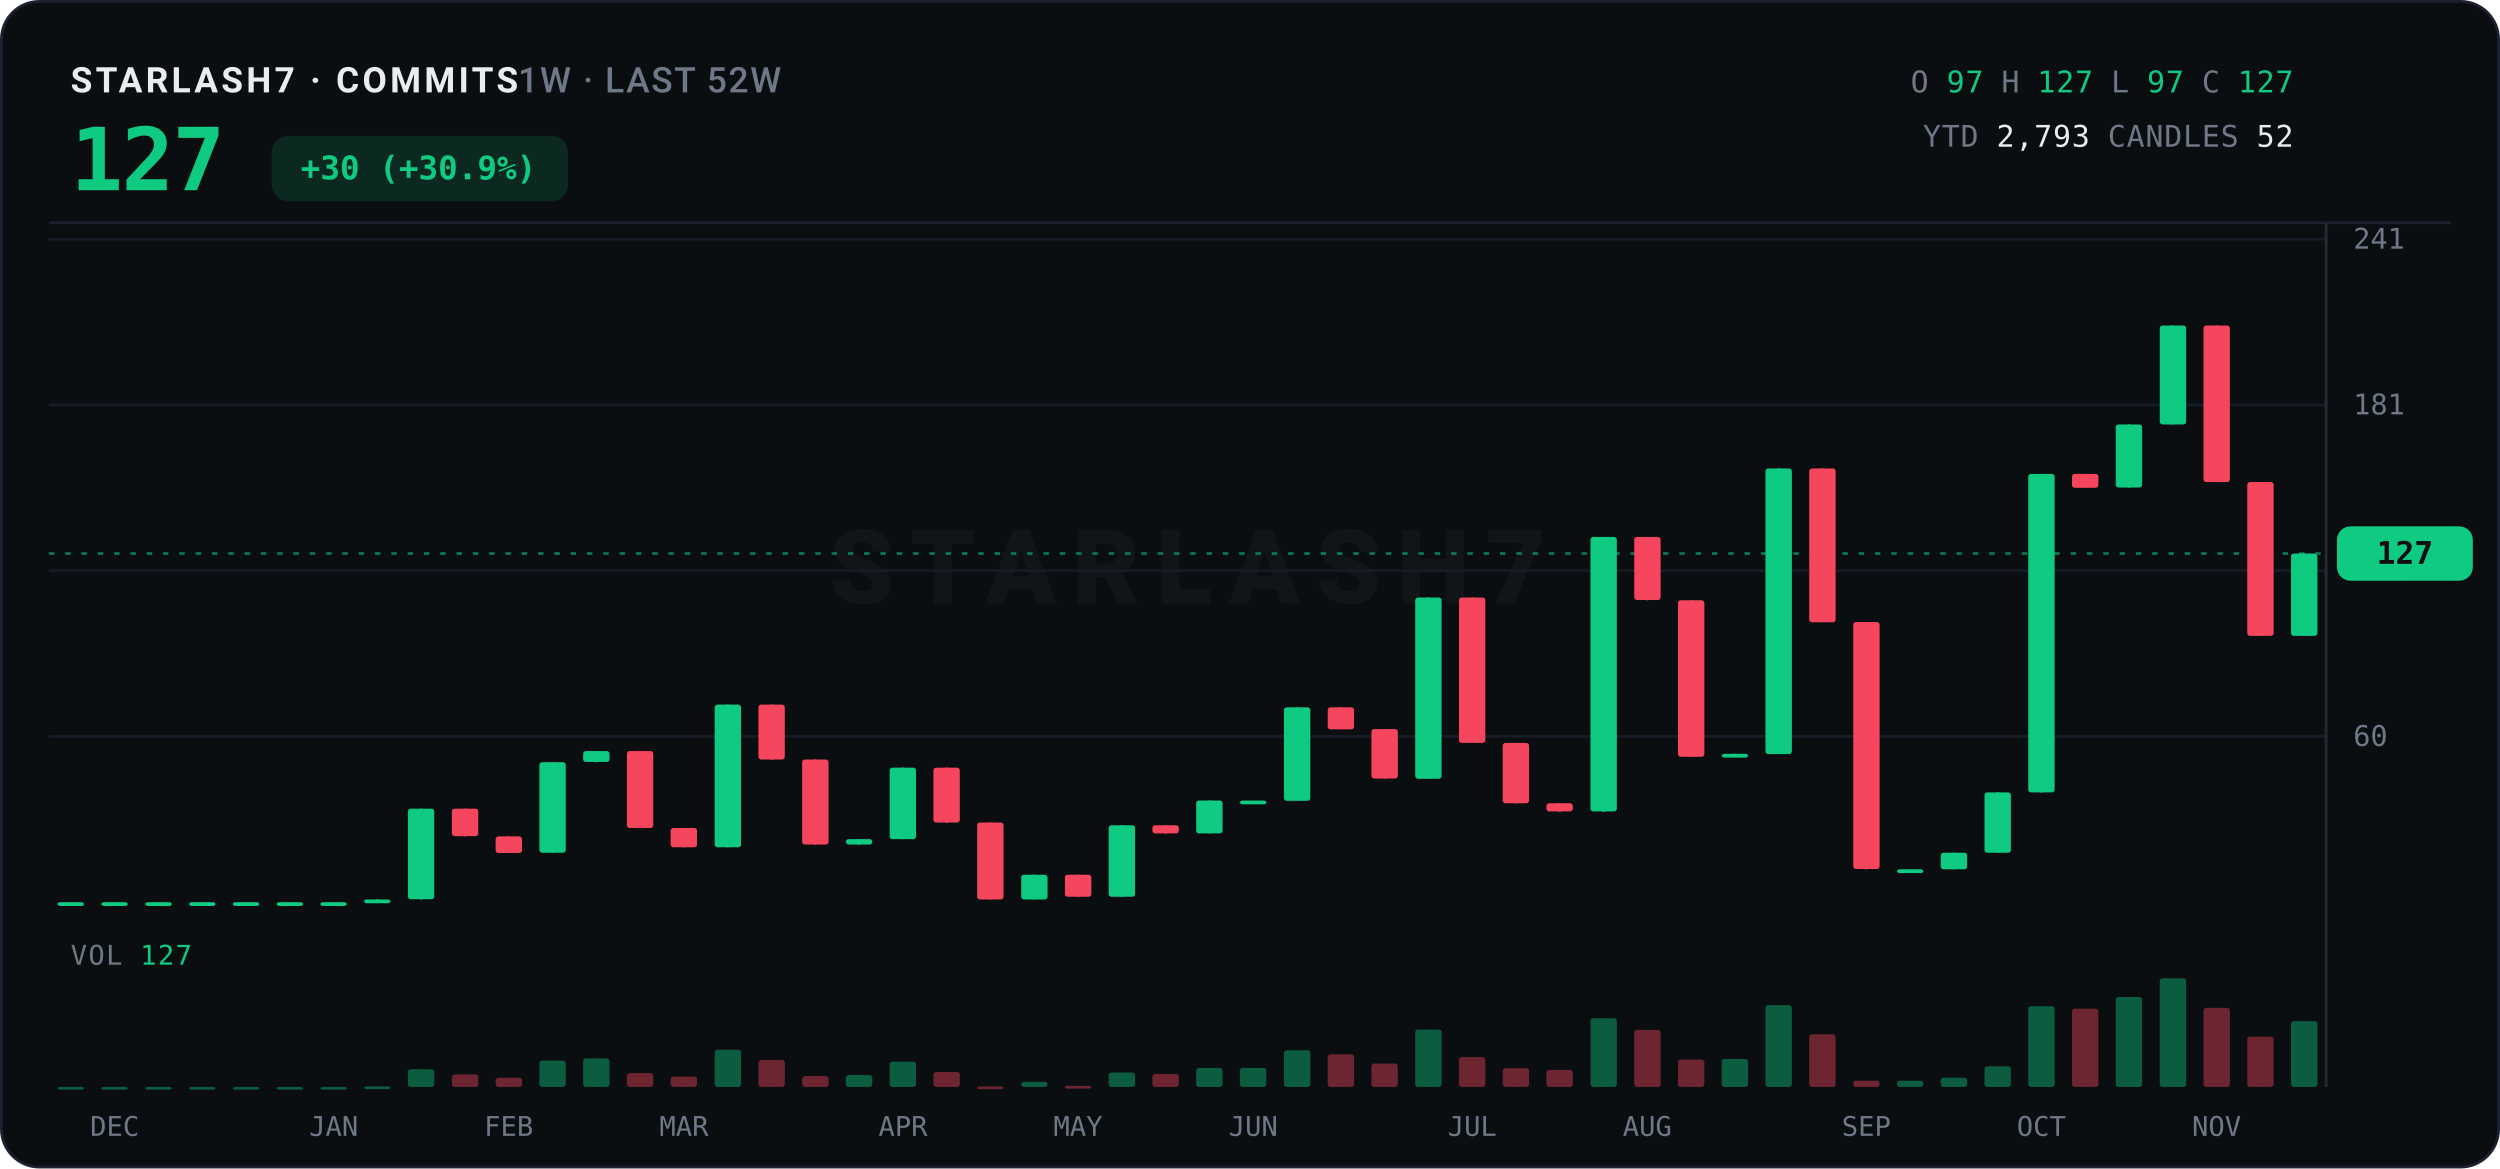
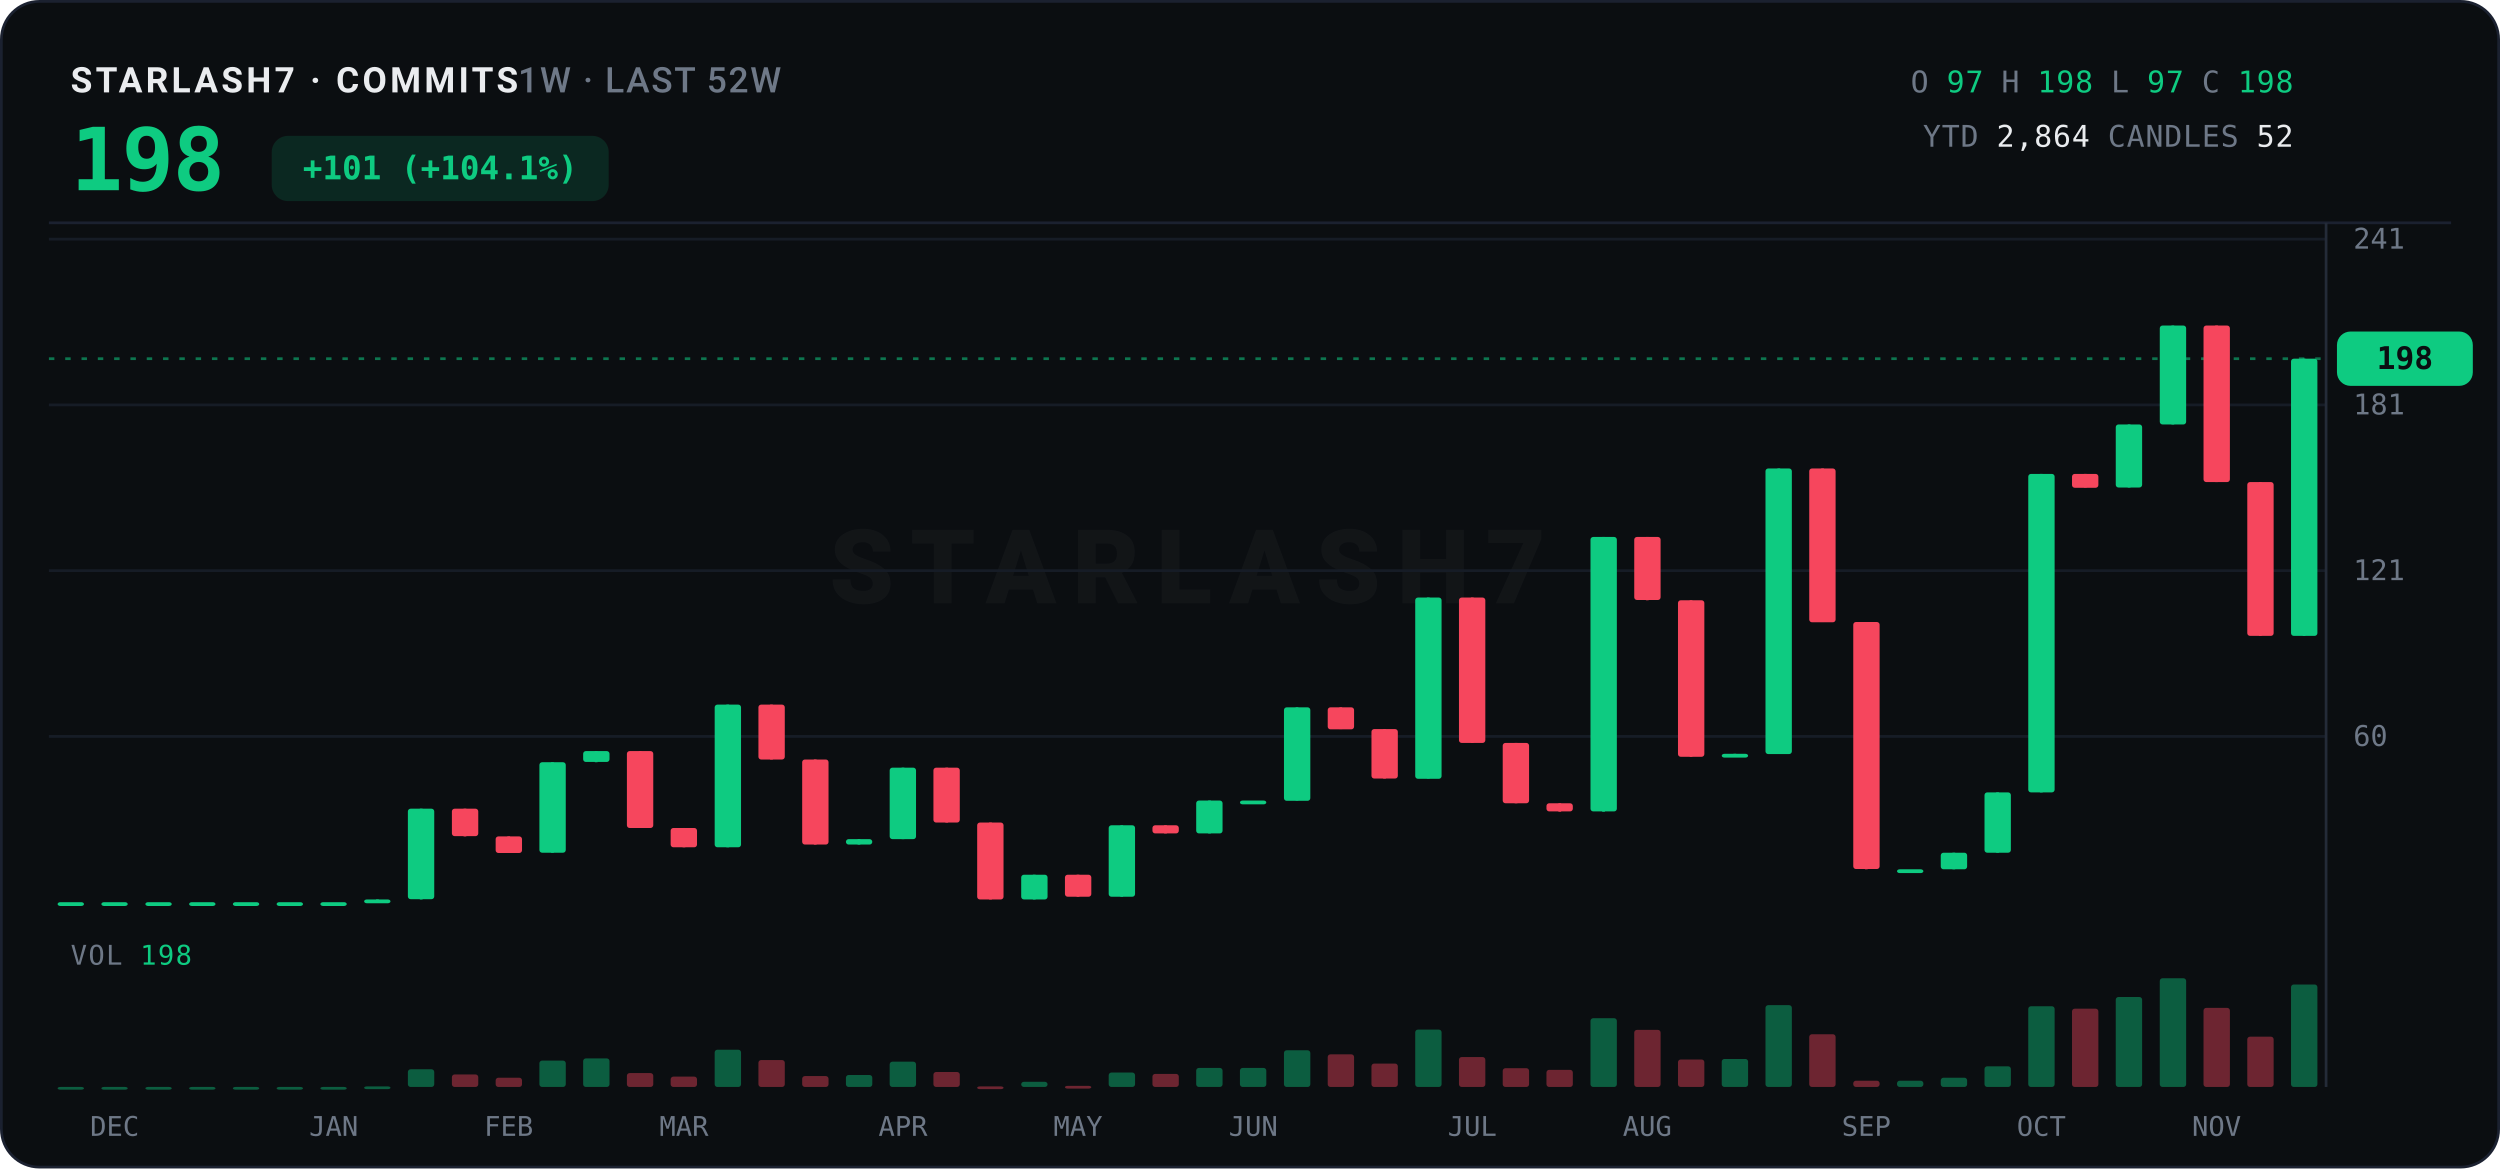
<svg xmlns="http://www.w3.org/2000/svg" width="920" height="430" viewBox="0 0 920 430">
  <rect x="0.5" y="0.5" width="919" height="429" rx="14" fill="#0B0E11" stroke="#1B2130" />
  <text x="26" y="34" font-family="ui-sans-serif,system-ui,-apple-system,'Segoe UI',Roboto,sans-serif" font-size="13" font-weight="700" letter-spacing="1.2" fill="#EAECEF">STARLASH7 · COMMITS<tspan fill="#6E7887" font-weight="500" letter-spacing="0.6">  1W · LAST 52W</tspan>
  </text>
-   <text x="26" y="70" font-family="ui-monospace,'SF Mono',SFMono-Regular,Menlo,Consolas,monospace" font-size="32" font-weight="800" fill="#0ECB81" letter-spacing="-0.5">127</text>
-   <rect x="100" y="50" width="109" height="24" rx="6" fill="#0ECB81" opacity="0.14" />
-   <text x="154" y="66" text-anchor="middle" font-family="ui-monospace,'SF Mono',SFMono-Regular,Menlo,Consolas,monospace" font-size="12" font-weight="700" fill="#0ECB81">+30 (+30.9%)</text>
+   <text x="26" y="70" font-family="ui-monospace,'SF Mono',SFMono-Regular,Menlo,Consolas,monospace" font-size="32" font-weight="800" fill="#0ECB81" letter-spacing="-0.5">198</text>
+   <rect x="100" y="50" width="124" height="24" rx="6" fill="#0ECB81" opacity="0.14" />
+   <text x="162" y="66" text-anchor="middle" font-family="ui-monospace,'SF Mono',SFMono-Regular,Menlo,Consolas,monospace" font-size="12" font-weight="700" fill="#0ECB81">+101 (+104.1%)</text>
  <text x="844" y="34" text-anchor="end" font-family="ui-monospace,'SF Mono',SFMono-Regular,Menlo,Consolas,monospace" font-size="11" letter-spacing="0.3">
    <tspan fill="#6E7887">O</tspan>
    <tspan fill="#0ECB81">97</tspan>
    <tspan fill="#6E7887">H</tspan>
-     <tspan fill="#0ECB81">127</tspan>
+     <tspan fill="#0ECB81">198</tspan>
    <tspan fill="#6E7887">L</tspan>
    <tspan fill="#0ECB81">97</tspan>
    <tspan fill="#6E7887">C</tspan>
-     <tspan fill="#0ECB81">127</tspan>
+     <tspan fill="#0ECB81">198</tspan>
  </text>
  <text x="844" y="54" text-anchor="end" font-family="ui-monospace,'SF Mono',SFMono-Regular,Menlo,Consolas,monospace" font-size="11" letter-spacing="0.3">
    <tspan fill="#6E7887">YTD</tspan>
-     <tspan fill="#EAECEF">2,793</tspan>
+     <tspan fill="#EAECEF">2,864</tspan>
    <tspan fill="#6E7887">CANDLES</tspan>
    <tspan fill="#EAECEF">52</tspan>
  </text>
  <line x1="18" y1="82" x2="902" y2="82" stroke="#1B2130" stroke-width="1" />
  <text x="437.0" y="222.0" text-anchor="middle" font-family="ui-sans-serif,system-ui,-apple-system,'Segoe UI',Roboto,sans-serif" font-size="38" font-weight="800" letter-spacing="6" fill="#EAECEF" opacity="0.035">STARLASH7</text>
  <line x1="18" y1="271.0" x2="856" y2="271.0" stroke="#161C26" stroke-width="1" />
  <text x="866" y="274.5" font-family="ui-monospace,'SF Mono',SFMono-Regular,Menlo,Consolas,monospace" font-size="10.5" fill="#6E7887">60</text>
  <line x1="18" y1="210.0" x2="856" y2="210.0" stroke="#161C26" stroke-width="1" />
  <text x="866" y="213.5" font-family="ui-monospace,'SF Mono',SFMono-Regular,Menlo,Consolas,monospace" font-size="10.5" fill="#6E7887">121</text>
  <line x1="18" y1="149.0" x2="856" y2="149.0" stroke="#161C26" stroke-width="1" />
  <text x="866" y="152.5" font-family="ui-monospace,'SF Mono',SFMono-Regular,Menlo,Consolas,monospace" font-size="10.5" fill="#6E7887">181</text>
  <line x1="18" y1="88.0" x2="856" y2="88.0" stroke="#161C26" stroke-width="1" />
  <text x="866" y="91.5" font-family="ui-monospace,'SF Mono',SFMono-Regular,Menlo,Consolas,monospace" font-size="10.5" fill="#6E7887">241</text>
  <line x1="856" y1="82" x2="856" y2="400" stroke="#242B38" stroke-width="1" />
-   <line x1="18" y1="203.7" x2="856" y2="203.7" stroke="#0ECB81" stroke-width="1" stroke-dasharray="2 4" opacity="0.55" />
-   <rect x="860" y="193.7" width="50" height="20" rx="5" fill="#0ECB81" />
-   <text x="885.0" y="207.5" text-anchor="middle" font-family="ui-monospace,'SF Mono',SFMono-Regular,Menlo,Consolas,monospace" font-size="11.5" font-weight="800" fill="#0B0E11">127</text>
+   <line x1="18" y1="132.0" x2="856" y2="132.0" stroke="#0ECB81" stroke-width="1" stroke-dasharray="2 4" opacity="0.55" />
+   <rect x="860" y="122.0" width="50" height="20" rx="5" fill="#0ECB81" />
+   <text x="885.0" y="135.8" text-anchor="middle" font-family="ui-monospace,'SF Mono',SFMono-Regular,Menlo,Consolas,monospace" font-size="11.5" font-weight="800" fill="#0B0E11">198</text>
  <line x1="26.1" y1="332.0" x2="26.1" y2="332.0" stroke="#0ECB81" stroke-width="1" />
  <rect x="21.2" y="332.0" width="9.7" height="1.4" rx="1" fill="#0ECB81" />
  <line x1="42.2" y1="332.0" x2="42.2" y2="332.0" stroke="#0ECB81" stroke-width="1" />
  <rect x="37.3" y="332.0" width="9.7" height="1.4" rx="1" fill="#0ECB81" />
  <line x1="58.3" y1="332.0" x2="58.3" y2="332.0" stroke="#0ECB81" stroke-width="1" />
  <rect x="53.5" y="332.0" width="9.7" height="1.4" rx="1" fill="#0ECB81" />
  <line x1="74.4" y1="332.0" x2="74.4" y2="332.0" stroke="#0ECB81" stroke-width="1" />
  <rect x="69.6" y="332.0" width="9.7" height="1.4" rx="1" fill="#0ECB81" />
  <line x1="90.5" y1="332.0" x2="90.5" y2="332.0" stroke="#0ECB81" stroke-width="1" />
  <rect x="85.7" y="332.0" width="9.7" height="1.4" rx="1" fill="#0ECB81" />
  <line x1="106.6" y1="332.0" x2="106.6" y2="332.0" stroke="#0ECB81" stroke-width="1" />
  <rect x="101.8" y="332.0" width="9.7" height="1.4" rx="1" fill="#0ECB81" />
  <line x1="122.8" y1="332.0" x2="122.8" y2="332.0" stroke="#0ECB81" stroke-width="1" />
  <rect x="117.9" y="332.0" width="9.7" height="1.4" rx="1" fill="#0ECB81" />
  <line x1="138.9" y1="331.0" x2="138.9" y2="332.0" stroke="#0ECB81" stroke-width="1" />
  <rect x="134.0" y="331.0" width="9.7" height="1.4" rx="1" fill="#0ECB81" />
  <line x1="155.0" y1="297.6" x2="155.0" y2="331.0" stroke="#0ECB81" stroke-width="1" />
  <rect x="150.1" y="297.6" width="9.7" height="33.3" rx="1" fill="#0ECB81" />
  <line x1="171.1" y1="297.6" x2="171.1" y2="307.8" stroke="#F6465D" stroke-width="1" />
  <rect x="166.3" y="297.6" width="9.7" height="10.1" rx="1" fill="#F6465D" />
  <line x1="187.2" y1="307.8" x2="187.2" y2="313.8" stroke="#F6465D" stroke-width="1" />
  <rect x="182.4" y="307.8" width="9.7" height="6.1" rx="1" fill="#F6465D" />
  <line x1="203.3" y1="280.5" x2="203.3" y2="313.8" stroke="#0ECB81" stroke-width="1" />
  <rect x="198.5" y="280.5" width="9.7" height="33.3" rx="1" fill="#0ECB81" />
  <line x1="219.4" y1="276.4" x2="219.4" y2="280.5" stroke="#0ECB81" stroke-width="1" />
  <rect x="214.6" y="276.4" width="9.7" height="4.0" rx="1" fill="#0ECB81" />
  <line x1="235.6" y1="276.4" x2="235.6" y2="304.7" stroke="#F6465D" stroke-width="1" />
  <rect x="230.7" y="276.4" width="9.7" height="28.3" rx="1" fill="#F6465D" />
  <line x1="251.7" y1="304.7" x2="251.7" y2="311.8" stroke="#F6465D" stroke-width="1" />
  <rect x="246.8" y="304.7" width="9.7" height="7.1" rx="1" fill="#F6465D" />
  <line x1="267.8" y1="259.3" x2="267.8" y2="311.8" stroke="#0ECB81" stroke-width="1" />
  <rect x="263.0" y="259.3" width="9.7" height="52.5" rx="1" fill="#0ECB81" />
  <line x1="283.9" y1="259.3" x2="283.9" y2="279.5" stroke="#F6465D" stroke-width="1" />
  <rect x="279.1" y="259.3" width="9.7" height="20.2" rx="1" fill="#F6465D" />
  <line x1="300.0" y1="279.5" x2="300.0" y2="310.8" stroke="#F6465D" stroke-width="1" />
  <rect x="295.2" y="279.5" width="9.7" height="31.3" rx="1" fill="#F6465D" />
  <line x1="316.1" y1="308.8" x2="316.1" y2="310.8" stroke="#0ECB81" stroke-width="1" />
  <rect x="311.3" y="308.8" width="9.7" height="2.0" rx="1" fill="#0ECB81" />
  <line x1="332.3" y1="282.5" x2="332.3" y2="308.8" stroke="#0ECB81" stroke-width="1" />
  <rect x="327.4" y="282.5" width="9.7" height="26.3" rx="1" fill="#0ECB81" />
  <line x1="348.4" y1="282.5" x2="348.4" y2="302.7" stroke="#F6465D" stroke-width="1" />
  <rect x="343.5" y="282.5" width="9.7" height="20.2" rx="1" fill="#F6465D" />
  <line x1="364.5" y1="302.7" x2="364.5" y2="331.0" stroke="#F6465D" stroke-width="1" />
  <rect x="359.6" y="302.7" width="9.7" height="28.3" rx="1" fill="#F6465D" />
  <line x1="380.6" y1="321.9" x2="380.6" y2="331.0" stroke="#0ECB81" stroke-width="1" />
  <rect x="375.8" y="321.9" width="9.7" height="9.1" rx="1" fill="#0ECB81" />
  <line x1="396.7" y1="321.9" x2="396.7" y2="330.0" stroke="#F6465D" stroke-width="1" />
  <rect x="391.9" y="321.9" width="9.7" height="8.1" rx="1" fill="#F6465D" />
  <line x1="412.8" y1="303.7" x2="412.8" y2="330.0" stroke="#0ECB81" stroke-width="1" />
  <rect x="408.0" y="303.7" width="9.7" height="26.3" rx="1" fill="#0ECB81" />
  <line x1="428.9" y1="303.7" x2="428.9" y2="306.7" stroke="#F6465D" stroke-width="1" />
  <rect x="424.1" y="303.7" width="9.7" height="3.0" rx="1" fill="#F6465D" />
  <line x1="445.1" y1="294.6" x2="445.1" y2="306.7" stroke="#0ECB81" stroke-width="1" />
  <rect x="440.2" y="294.6" width="9.7" height="12.1" rx="1" fill="#0ECB81" />
  <line x1="461.2" y1="294.6" x2="461.2" y2="294.6" stroke="#0ECB81" stroke-width="1" />
  <rect x="456.3" y="294.6" width="9.7" height="1.4" rx="1" fill="#0ECB81" />
  <line x1="477.3" y1="260.3" x2="477.3" y2="294.6" stroke="#0ECB81" stroke-width="1" />
  <rect x="472.5" y="260.3" width="9.7" height="34.4" rx="1" fill="#0ECB81" />
  <line x1="493.4" y1="260.3" x2="493.4" y2="268.3" stroke="#F6465D" stroke-width="1" />
  <rect x="488.6" y="260.3" width="9.7" height="8.1" rx="1" fill="#F6465D" />
  <line x1="509.5" y1="268.3" x2="509.5" y2="286.5" stroke="#F6465D" stroke-width="1" />
  <rect x="504.7" y="268.3" width="9.7" height="18.2" rx="1" fill="#F6465D" />
  <line x1="525.6" y1="219.9" x2="525.6" y2="286.5" stroke="#0ECB81" stroke-width="1" />
  <rect x="520.8" y="219.9" width="9.7" height="66.7" rx="1" fill="#0ECB81" />
  <line x1="541.8" y1="219.9" x2="541.8" y2="273.4" stroke="#F6465D" stroke-width="1" />
  <rect x="536.9" y="219.9" width="9.7" height="53.5" rx="1" fill="#F6465D" />
  <line x1="557.9" y1="273.4" x2="557.9" y2="295.6" stroke="#F6465D" stroke-width="1" />
  <rect x="553.0" y="273.4" width="9.7" height="22.2" rx="1" fill="#F6465D" />
  <line x1="574.0" y1="295.6" x2="574.0" y2="298.7" stroke="#F6465D" stroke-width="1" />
  <rect x="569.1" y="295.6" width="9.7" height="3.0" rx="1" fill="#F6465D" />
  <line x1="590.1" y1="197.6" x2="590.1" y2="298.7" stroke="#0ECB81" stroke-width="1" />
  <rect x="585.3" y="197.6" width="9.7" height="101.0" rx="1" fill="#0ECB81" />
  <line x1="606.2" y1="197.6" x2="606.2" y2="220.9" stroke="#F6465D" stroke-width="1" />
  <rect x="601.4" y="197.6" width="9.7" height="23.2" rx="1" fill="#F6465D" />
  <line x1="622.3" y1="220.9" x2="622.3" y2="278.5" stroke="#F6465D" stroke-width="1" />
  <rect x="617.5" y="220.9" width="9.7" height="57.6" rx="1" fill="#F6465D" />
  <line x1="638.4" y1="277.4" x2="638.4" y2="278.5" stroke="#0ECB81" stroke-width="1" />
  <rect x="633.6" y="277.4" width="9.7" height="1.4" rx="1" fill="#0ECB81" />
  <line x1="654.6" y1="172.4" x2="654.6" y2="277.4" stroke="#0ECB81" stroke-width="1" />
  <rect x="649.7" y="172.4" width="9.7" height="105.1" rx="1" fill="#0ECB81" />
  <line x1="670.7" y1="172.4" x2="670.7" y2="228.9" stroke="#F6465D" stroke-width="1" />
  <rect x="665.8" y="172.4" width="9.7" height="56.6" rx="1" fill="#F6465D" />
  <line x1="686.8" y1="228.9" x2="686.8" y2="319.9" stroke="#F6465D" stroke-width="1" />
  <rect x="682.0" y="228.9" width="9.7" height="90.9" rx="1" fill="#F6465D" />
  <line x1="702.9" y1="319.9" x2="702.9" y2="319.9" stroke="#0ECB81" stroke-width="1" />
  <rect x="698.1" y="319.9" width="9.7" height="1.4" rx="1" fill="#0ECB81" />
  <line x1="719.0" y1="313.8" x2="719.0" y2="319.9" stroke="#0ECB81" stroke-width="1" />
  <rect x="714.2" y="313.8" width="9.7" height="6.1" rx="1" fill="#0ECB81" />
  <line x1="735.1" y1="291.6" x2="735.1" y2="313.8" stroke="#0ECB81" stroke-width="1" />
  <rect x="730.3" y="291.6" width="9.7" height="22.2" rx="1" fill="#0ECB81" />
  <line x1="751.2" y1="174.4" x2="751.2" y2="291.6" stroke="#0ECB81" stroke-width="1" />
  <rect x="746.4" y="174.4" width="9.7" height="117.2" rx="1" fill="#0ECB81" />
  <line x1="767.4" y1="174.4" x2="767.4" y2="179.4" stroke="#F6465D" stroke-width="1" />
  <rect x="762.5" y="174.4" width="9.7" height="5.1" rx="1" fill="#F6465D" />
  <line x1="783.5" y1="156.2" x2="783.5" y2="179.4" stroke="#0ECB81" stroke-width="1" />
  <rect x="778.6" y="156.2" width="9.7" height="23.2" rx="1" fill="#0ECB81" />
  <line x1="799.6" y1="119.8" x2="799.6" y2="156.2" stroke="#0ECB81" stroke-width="1" />
  <rect x="794.8" y="119.8" width="9.7" height="36.4" rx="1" fill="#0ECB81" />
  <line x1="815.7" y1="119.8" x2="815.7" y2="177.4" stroke="#F6465D" stroke-width="1" />
  <rect x="810.9" y="119.8" width="9.7" height="57.6" rx="1" fill="#F6465D" />
  <line x1="831.8" y1="177.4" x2="831.8" y2="234.0" stroke="#F6465D" stroke-width="1" />
  <rect x="827.0" y="177.4" width="9.7" height="56.6" rx="1" fill="#F6465D" />
-   <line x1="847.9" y1="203.7" x2="847.9" y2="234.0" stroke="#0ECB81" stroke-width="1" />
-   <rect x="843.1" y="203.7" width="9.7" height="30.3" rx="1" fill="#0ECB81" />
-   <text x="26" y="355" font-family="ui-monospace,'SF Mono',SFMono-Regular,Menlo,Consolas,monospace" font-size="10" letter-spacing="0.5" fill="#6E7887">VOL <tspan fill="#0ECB81">127</tspan>
+   <line x1="847.9" y1="132.0" x2="847.9" y2="234.0" stroke="#0ECB81" stroke-width="1" />
+   <rect x="843.1" y="132.0" width="9.7" height="102.0" rx="1" fill="#0ECB81" />
+   <text x="26" y="355" font-family="ui-monospace,'SF Mono',SFMono-Regular,Menlo,Consolas,monospace" font-size="10" letter-spacing="0.5" fill="#6E7887">VOL <tspan fill="#0ECB81">198</tspan>
  </text>
  <rect x="21.2" y="400.0" width="9.7" height="1.0" rx="1" fill="#0ECB81" opacity="0.42" />
  <rect x="37.3" y="400.0" width="9.7" height="1.0" rx="1" fill="#0ECB81" opacity="0.42" />
  <rect x="53.5" y="400.0" width="9.7" height="1.0" rx="1" fill="#0ECB81" opacity="0.42" />
  <rect x="69.6" y="400.0" width="9.7" height="1.0" rx="1" fill="#0ECB81" opacity="0.42" />
  <rect x="85.7" y="400.0" width="9.7" height="1.0" rx="1" fill="#0ECB81" opacity="0.42" />
  <rect x="101.8" y="400.0" width="9.7" height="1.0" rx="1" fill="#0ECB81" opacity="0.42" />
  <rect x="117.9" y="400.0" width="9.7" height="1.0" rx="1" fill="#0ECB81" opacity="0.42" />
  <rect x="134.0" y="399.8" width="9.7" height="1.0" rx="1" fill="#0ECB81" opacity="0.42" />
  <rect x="150.1" y="393.5" width="9.7" height="6.5" rx="1" fill="#0ECB81" opacity="0.42" />
  <rect x="166.3" y="395.4" width="9.7" height="4.6" rx="1" fill="#F6465D" opacity="0.42" />
  <rect x="182.4" y="396.6" width="9.7" height="3.4" rx="1" fill="#F6465D" opacity="0.42" />
  <rect x="198.5" y="390.3" width="9.7" height="9.7" rx="1" fill="#0ECB81" opacity="0.42" />
  <rect x="214.6" y="389.5" width="9.7" height="10.5" rx="1" fill="#0ECB81" opacity="0.42" />
  <rect x="230.7" y="394.9" width="9.7" height="5.1" rx="1" fill="#F6465D" opacity="0.42" />
  <rect x="246.8" y="396.2" width="9.7" height="3.8" rx="1" fill="#F6465D" opacity="0.42" />
  <rect x="263.0" y="386.3" width="9.7" height="13.7" rx="1" fill="#0ECB81" opacity="0.42" />
  <rect x="279.1" y="390.1" width="9.7" height="9.9" rx="1" fill="#F6465D" opacity="0.42" />
  <rect x="295.2" y="396.0" width="9.7" height="4.0" rx="1" fill="#F6465D" opacity="0.42" />
  <rect x="311.3" y="395.6" width="9.7" height="4.4" rx="1" fill="#0ECB81" opacity="0.42" />
  <rect x="327.4" y="390.7" width="9.7" height="9.3" rx="1" fill="#0ECB81" opacity="0.42" />
  <rect x="343.5" y="394.5" width="9.7" height="5.5" rx="1" fill="#F6465D" opacity="0.42" />
  <rect x="359.6" y="399.8" width="9.7" height="1.0" rx="1" fill="#F6465D" opacity="0.42" />
  <rect x="375.8" y="398.1" width="9.7" height="1.9" rx="1" fill="#0ECB81" opacity="0.42" />
  <rect x="391.9" y="399.6" width="9.7" height="1.0" rx="1" fill="#F6465D" opacity="0.42" />
  <rect x="408.0" y="394.7" width="9.7" height="5.3" rx="1" fill="#0ECB81" opacity="0.42" />
  <rect x="424.1" y="395.2" width="9.7" height="4.8" rx="1" fill="#F6465D" opacity="0.42" />
  <rect x="440.2" y="393.0" width="9.7" height="7.0" rx="1" fill="#0ECB81" opacity="0.42" />
  <rect x="456.3" y="393.0" width="9.7" height="7.0" rx="1" fill="#0ECB81" opacity="0.42" />
  <rect x="472.5" y="386.5" width="9.7" height="13.5" rx="1" fill="#0ECB81" opacity="0.42" />
  <rect x="488.6" y="388.0" width="9.7" height="12.0" rx="1" fill="#F6465D" opacity="0.42" />
  <rect x="504.7" y="391.4" width="9.7" height="8.6" rx="1" fill="#F6465D" opacity="0.42" />
  <rect x="520.8" y="378.9" width="9.7" height="21.1" rx="1" fill="#0ECB81" opacity="0.42" />
  <rect x="536.9" y="389.0" width="9.7" height="11.0" rx="1" fill="#F6465D" opacity="0.42" />
  <rect x="553.0" y="393.1" width="9.7" height="6.9" rx="1" fill="#F6465D" opacity="0.42" />
  <rect x="569.1" y="393.7" width="9.7" height="6.3" rx="1" fill="#F6465D" opacity="0.42" />
  <rect x="585.3" y="374.7" width="9.7" height="25.3" rx="1" fill="#0ECB81" opacity="0.42" />
  <rect x="601.4" y="379.0" width="9.7" height="21.0" rx="1" fill="#F6465D" opacity="0.42" />
  <rect x="617.5" y="389.9" width="9.7" height="10.1" rx="1" fill="#F6465D" opacity="0.42" />
  <rect x="633.6" y="389.7" width="9.7" height="10.3" rx="1" fill="#0ECB81" opacity="0.42" />
  <rect x="649.7" y="369.9" width="9.7" height="30.1" rx="1" fill="#0ECB81" opacity="0.42" />
  <rect x="665.8" y="380.6" width="9.7" height="19.4" rx="1" fill="#F6465D" opacity="0.42" />
  <rect x="682.0" y="397.7" width="9.7" height="2.3" rx="1" fill="#F6465D" opacity="0.42" />
  <rect x="698.1" y="397.7" width="9.7" height="2.3" rx="1" fill="#0ECB81" opacity="0.42" />
  <rect x="714.2" y="396.6" width="9.7" height="3.4" rx="1" fill="#0ECB81" opacity="0.42" />
  <rect x="730.3" y="392.4" width="9.7" height="7.6" rx="1" fill="#0ECB81" opacity="0.42" />
  <rect x="746.4" y="370.3" width="9.7" height="29.7" rx="1" fill="#0ECB81" opacity="0.42" />
  <rect x="762.5" y="371.2" width="9.7" height="28.8" rx="1" fill="#F6465D" opacity="0.42" />
  <rect x="778.6" y="366.9" width="9.7" height="33.1" rx="1" fill="#0ECB81" opacity="0.42" />
  <rect x="794.8" y="360.0" width="9.7" height="40.0" rx="1" fill="#0ECB81" opacity="0.42" />
  <rect x="810.9" y="370.9" width="9.7" height="29.1" rx="1" fill="#F6465D" opacity="0.42" />
  <rect x="827.0" y="381.5" width="9.7" height="18.5" rx="1" fill="#F6465D" opacity="0.42" />
-   <rect x="843.1" y="375.8" width="9.7" height="24.2" rx="1" fill="#0ECB81" opacity="0.42" />
+   <rect x="843.1" y="362.3" width="9.7" height="37.7" rx="1" fill="#0ECB81" opacity="0.42" />
  <text x="42.2" y="418" text-anchor="middle" font-family="ui-monospace,'SF Mono',SFMono-Regular,Menlo,Consolas,monospace" font-size="10" fill="#6E7887">DEC</text>
  <text x="122.8" y="418" text-anchor="middle" font-family="ui-monospace,'SF Mono',SFMono-Regular,Menlo,Consolas,monospace" font-size="10" fill="#6E7887">JAN</text>
  <text x="187.2" y="418" text-anchor="middle" font-family="ui-monospace,'SF Mono',SFMono-Regular,Menlo,Consolas,monospace" font-size="10" fill="#6E7887">FEB</text>
  <text x="251.7" y="418" text-anchor="middle" font-family="ui-monospace,'SF Mono',SFMono-Regular,Menlo,Consolas,monospace" font-size="10" fill="#6E7887">MAR</text>
  <text x="332.3" y="418" text-anchor="middle" font-family="ui-monospace,'SF Mono',SFMono-Regular,Menlo,Consolas,monospace" font-size="10" fill="#6E7887">APR</text>
  <text x="396.7" y="418" text-anchor="middle" font-family="ui-monospace,'SF Mono',SFMono-Regular,Menlo,Consolas,monospace" font-size="10" fill="#6E7887">MAY</text>
  <text x="461.2" y="418" text-anchor="middle" font-family="ui-monospace,'SF Mono',SFMono-Regular,Menlo,Consolas,monospace" font-size="10" fill="#6E7887">JUN</text>
  <text x="541.8" y="418" text-anchor="middle" font-family="ui-monospace,'SF Mono',SFMono-Regular,Menlo,Consolas,monospace" font-size="10" fill="#6E7887">JUL</text>
  <text x="606.2" y="418" text-anchor="middle" font-family="ui-monospace,'SF Mono',SFMono-Regular,Menlo,Consolas,monospace" font-size="10" fill="#6E7887">AUG</text>
  <text x="686.8" y="418" text-anchor="middle" font-family="ui-monospace,'SF Mono',SFMono-Regular,Menlo,Consolas,monospace" font-size="10" fill="#6E7887">SEP</text>
  <text x="751.2" y="418" text-anchor="middle" font-family="ui-monospace,'SF Mono',SFMono-Regular,Menlo,Consolas,monospace" font-size="10" fill="#6E7887">OCT</text>
  <text x="815.7" y="418" text-anchor="middle" font-family="ui-monospace,'SF Mono',SFMono-Regular,Menlo,Consolas,monospace" font-size="10" fill="#6E7887">NOV</text>
</svg>
